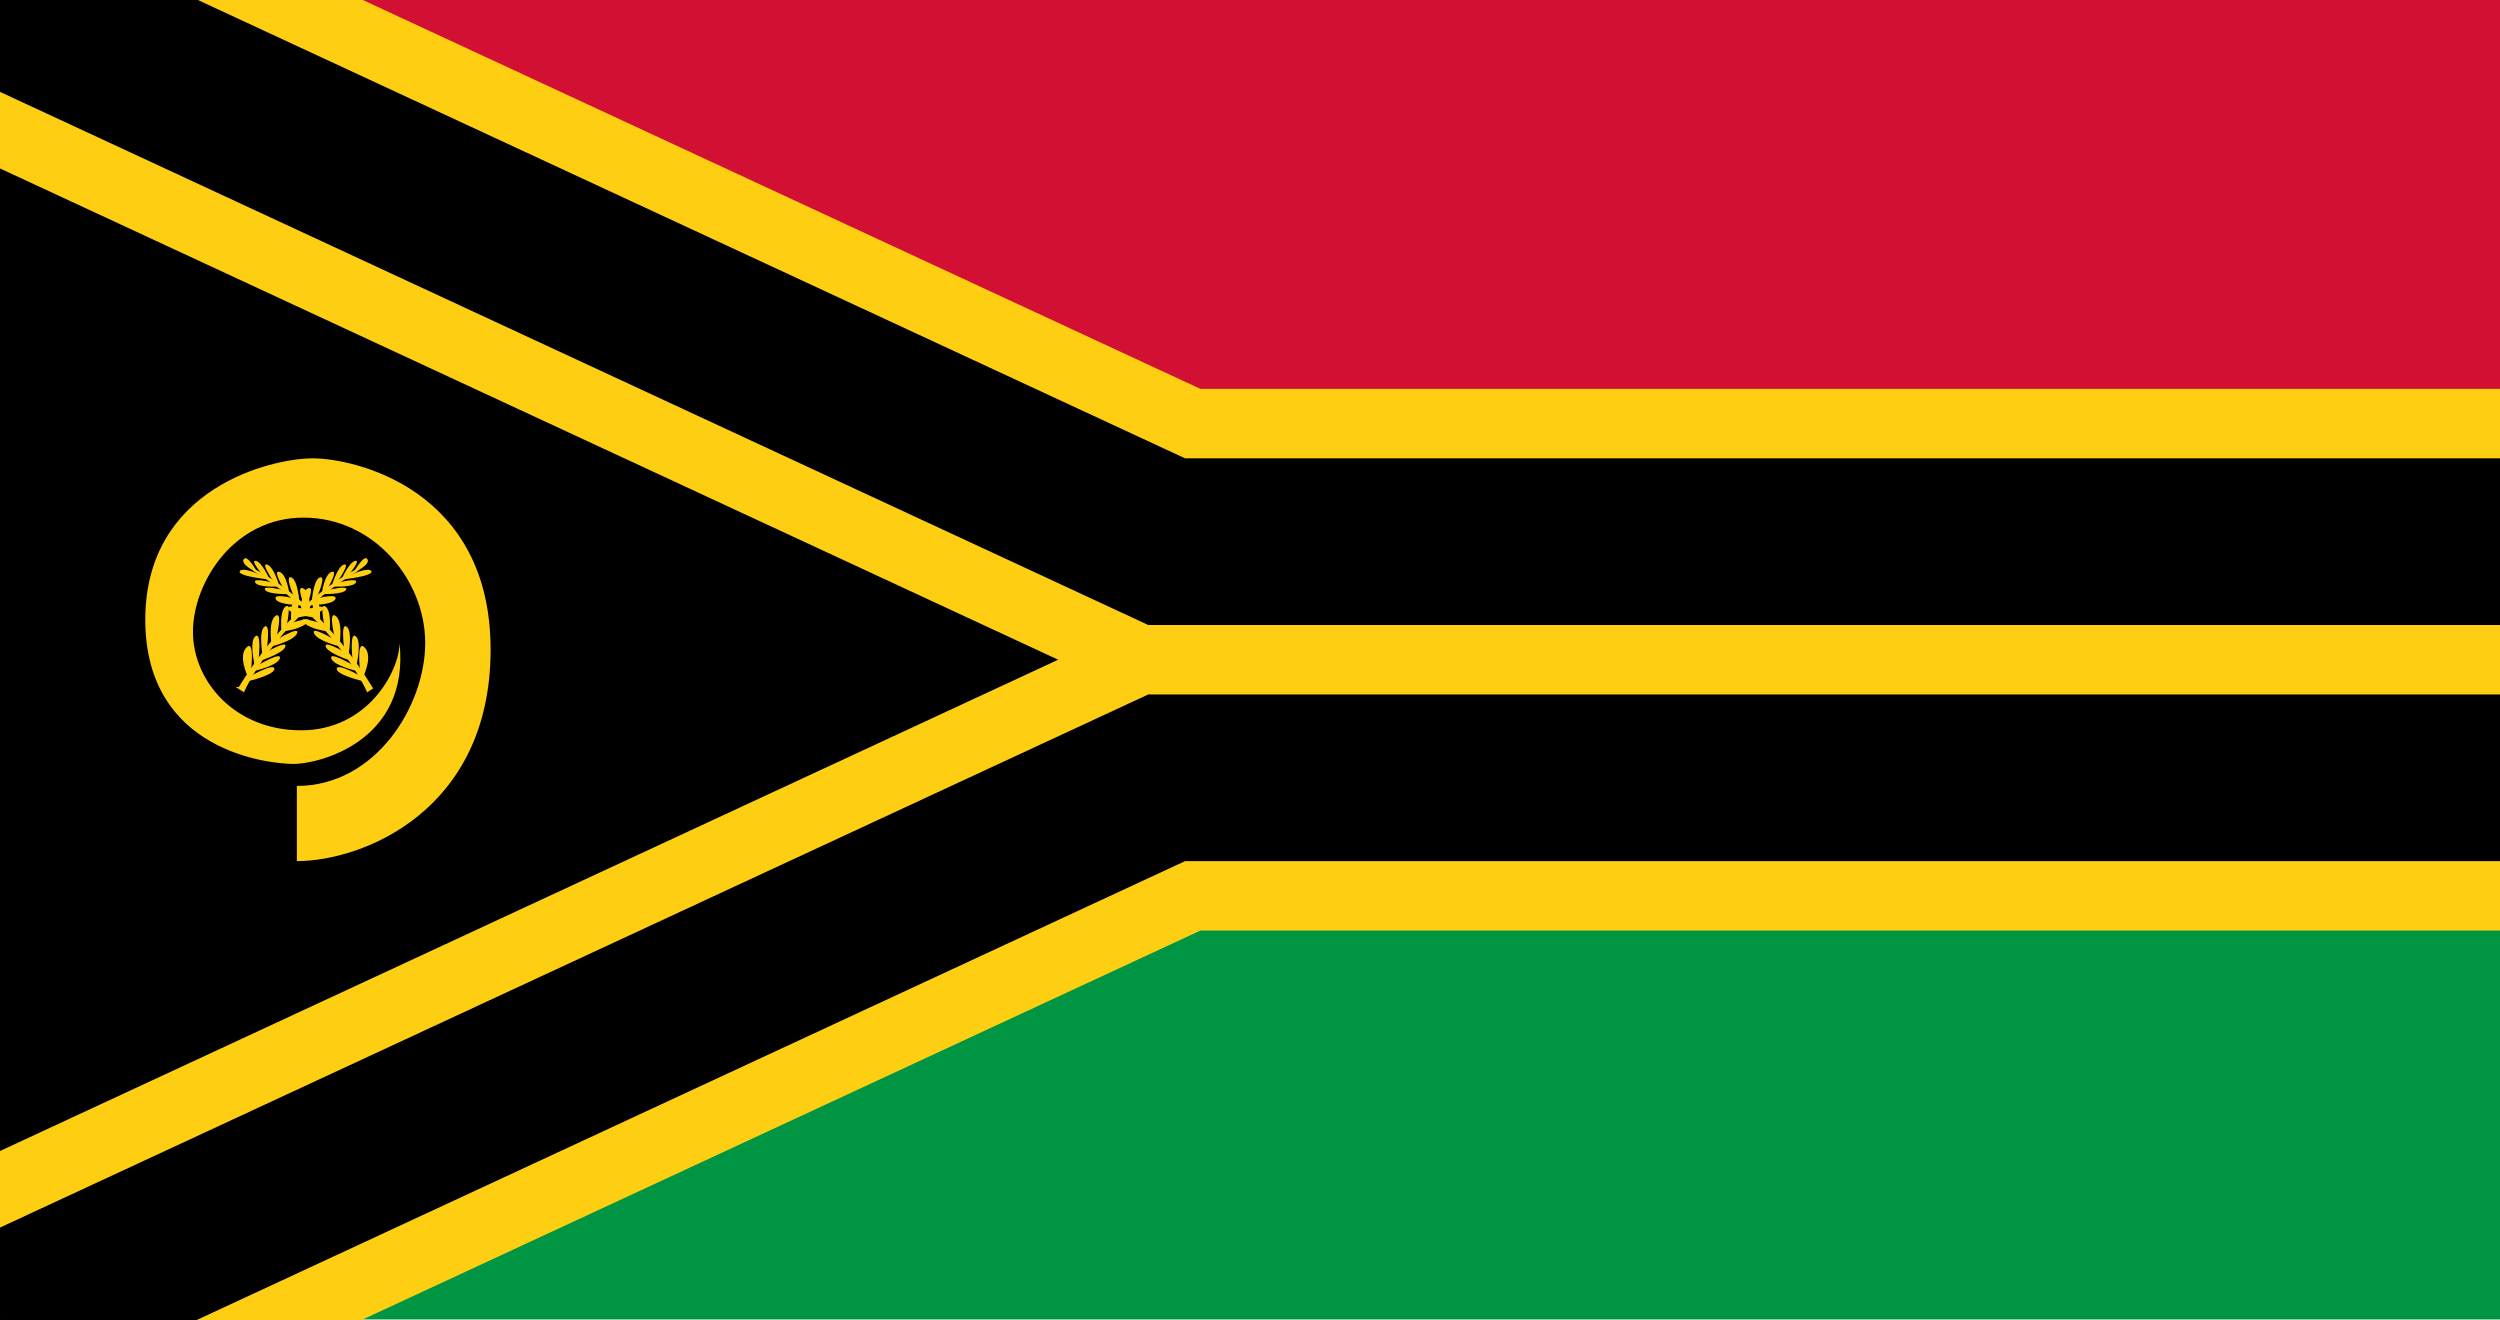
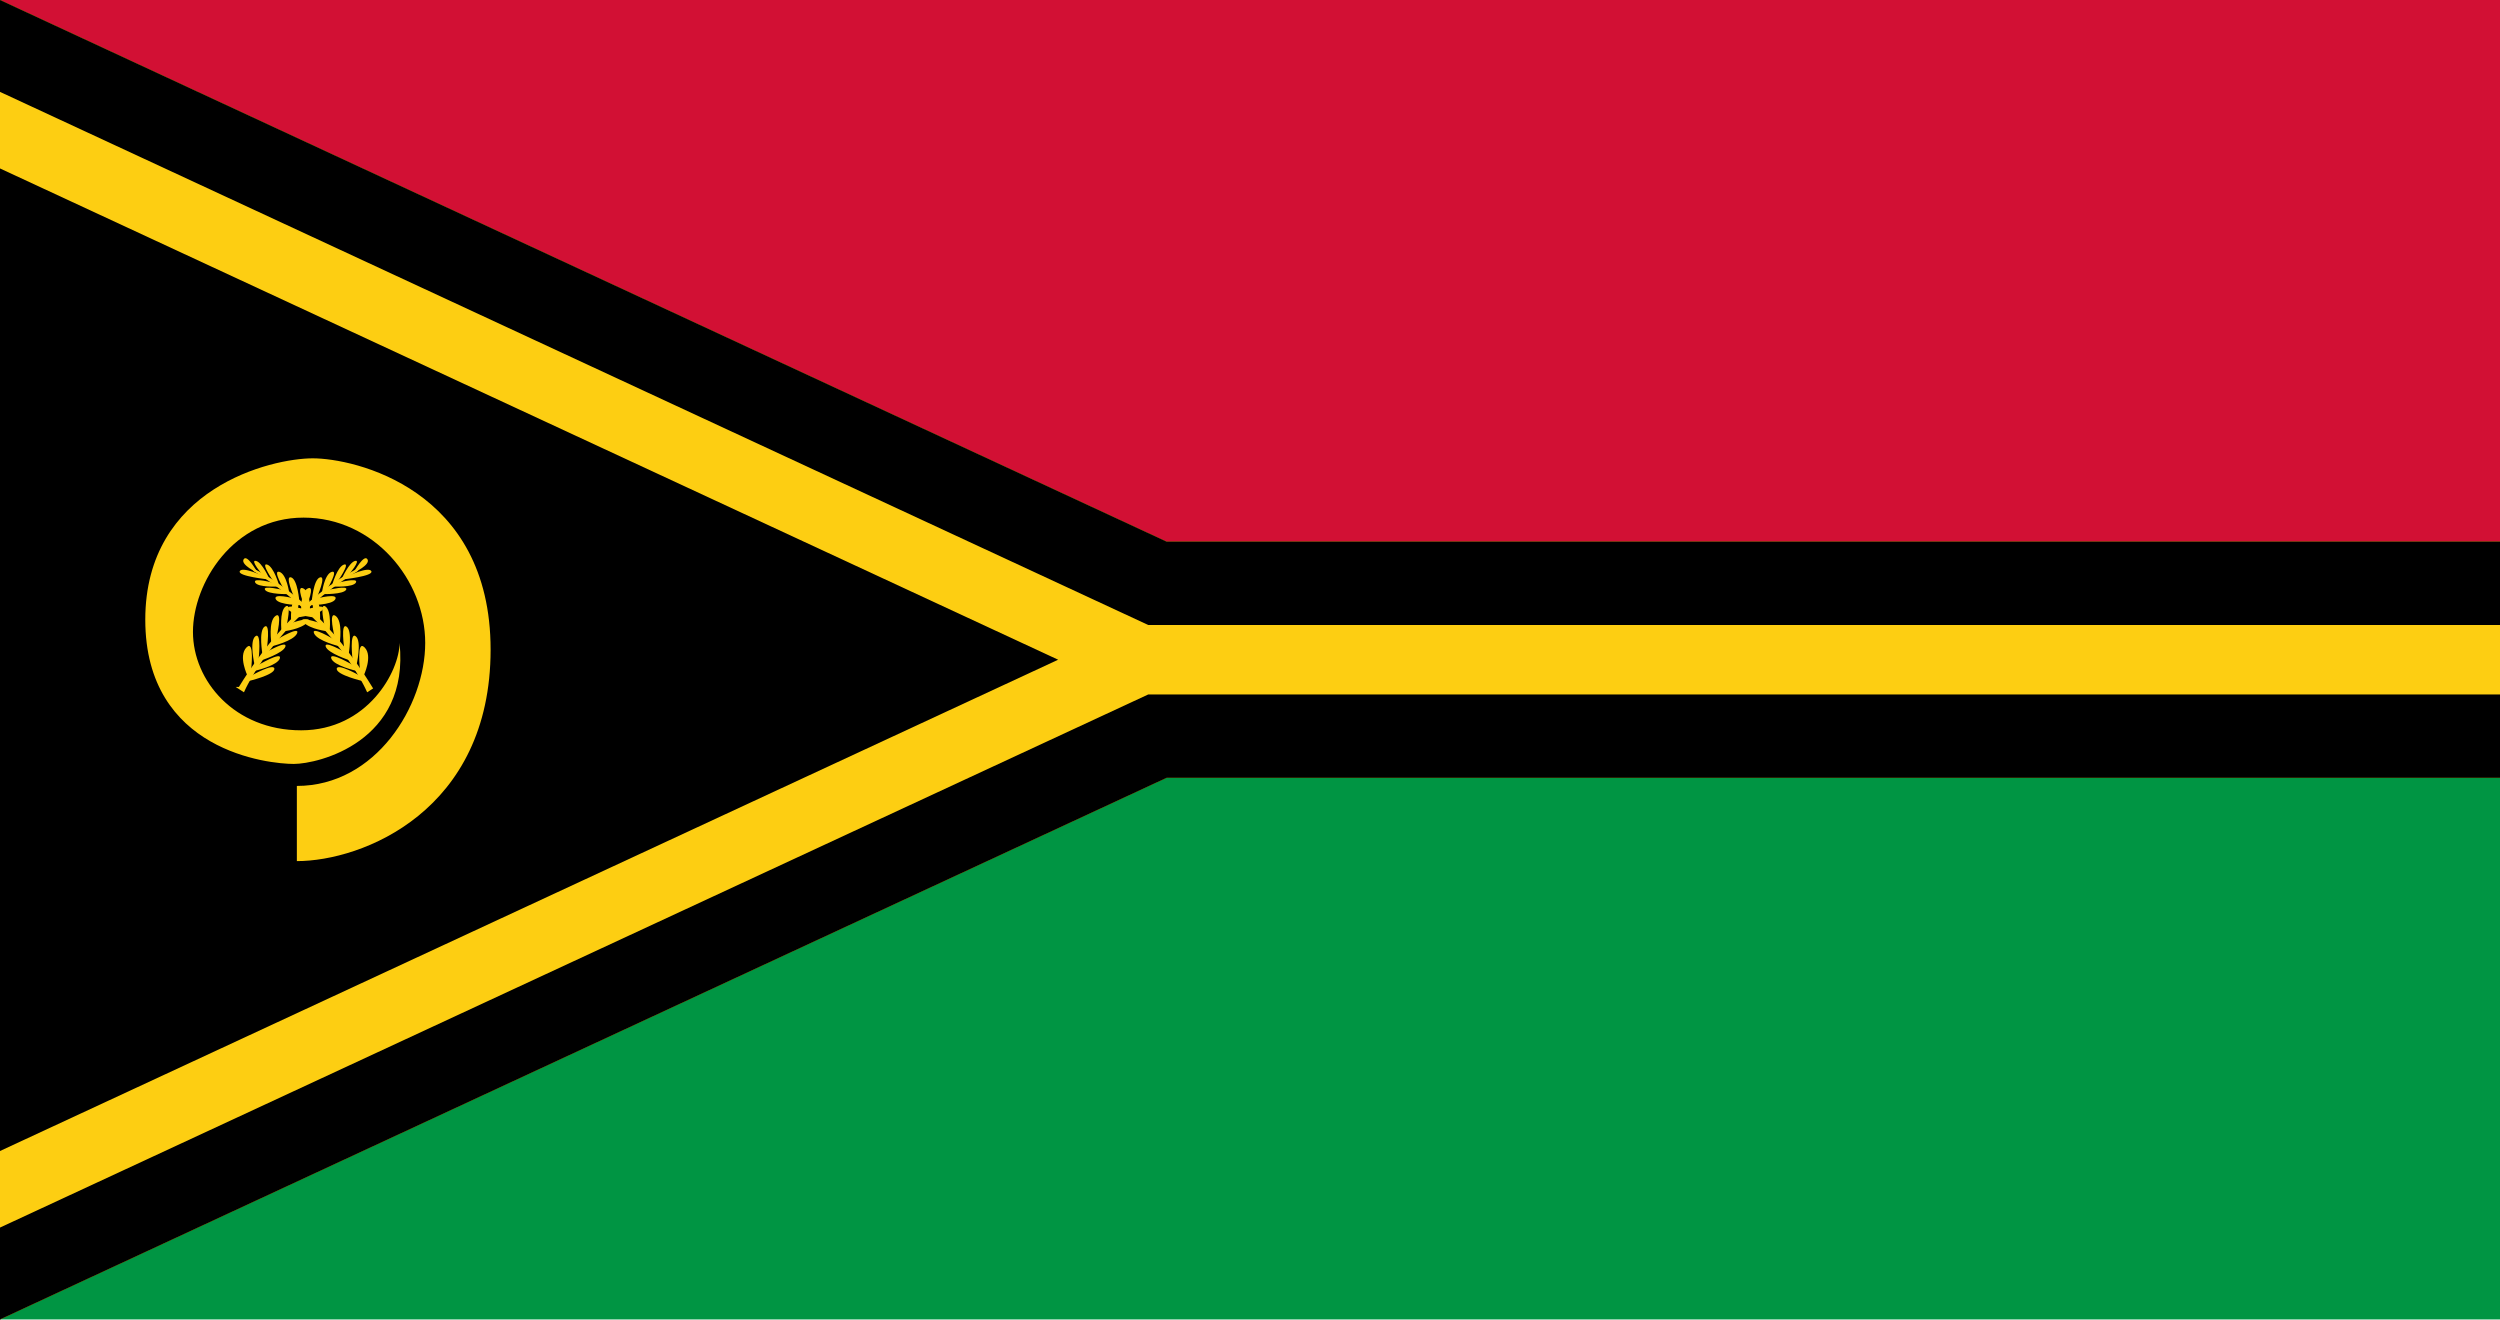
<svg xmlns="http://www.w3.org/2000/svg" xmlns:xlink="http://www.w3.org/1999/xlink" width="900" height="475">
  <clipPath id="c">
    <path d="M0,0V475L420,280H900V195H420z" fill="#000" />
  </clipPath>
  <rect width="900" height="475" fill="#009543" />
  <rect width="900" height="237.5" fill="#d21034" />
-   <g clip-path="urlES(#c)">
+   <g clip-path="url(#c)">
    <path d="M0,0 420,195H900V280H420L0,475" fill="#000" stroke="#fdce12" stroke-width="110" />
    <path d="M0,0 420,195H900M900,280H420L0,475" fill="none" stroke="#000" stroke-width="60" />
  </g>
  <g fill="#fdce12">
    <path d="m106.868,282.937v27.063c23.544,0,69.75-18.042,69.75-76.13,0-58.088-49.287-68.87-64.029-68.87-14.742,0-60.288,10.562-60.288,58.088s44.667,51.928,53.468,51.928c8.801,0,41.806-7.922,38.066-43.567,0,10.122-11.442,31.465-35.426,31.465-23.983,0-38.945-17.823-38.945-35.425,0-17.603,14.522-41.147,39.825-41.147,25.303,0,43.786,22.442,43.786,45.107,0,22.663-17.822,51.487-46.206,51.487z" />
    <g id="f">
      <path d="m86.24,247.704,1.403,0.907s11.139-25.413,41.091-43.483c-3.796,2.063-23.846,12.047-42.493,42.576z" stroke="#fdce12" stroke-width="0.833" />
      <path d="m89.128,243.331s-3.465-7.096-0.412-10.231c3.053-3.136,1.651,8.333,1.651,8.333l1.32-1.897s-2.063-8.664,0.248-10.479c2.31-1.815,1.155,8.333,1.155,8.333l1.403-1.815s-1.485-8.416,0.743-9.984c2.228-1.567,0.826,7.922,0.826,7.922l1.65-1.898s-1.238-8.003,1.485-9.901c2.723-1.898,0.33,7.591,0.33,7.591l1.815-1.98s-0.825-7.344,1.486-8.994c2.31-1.65,0.33,6.931,0.33,6.931l1.65-1.733s-0.495-6.848,1.732-8.416c2.228-1.568,0.165,6.518,0.165,6.518l1.733-1.651s-0.412-6.848,2.393-8.168-0.495,6.436-0.495,6.436l1.897-1.65s0.578-8.003,2.971-8.747c2.393-0.743-1.073,7.097-1.073,7.097l1.732-1.403s0.907-6.848,3.547-7.673c2.641-0.825-1.65,6.271-1.65,6.271l1.732-1.32s1.898-6.848,4.373-7.591c2.476-0.743-2.558,6.436-2.558,6.436l1.65-1.155s2.723-6.189,4.951-6.602c2.228-0.412-2.476,5.116-2.476,5.116l2.063-1.238s3.547-6.436,4.786-4.456c1.237,1.981-4.951,4.868-4.951,4.868l-2.063,1.155s7.509-3.547,8.417-1.732c0.907,1.815-10.314,2.971-10.314,2.971l-1.815,1.238s7.508-2.063,6.601-0.165c-0.908,1.897-8.333,1.485-8.333,1.485l-1.733,1.238s7.508-1.815,6.518-0.083-8.333,1.567-8.333,1.567l-1.815,1.486s7.343-1.898,6.271,0.33c-1.073,2.227-9.407,2.145-9.407,2.145l-2.062,1.897s7.756-2.64,7.096-0.577c-0.66,2.063-9.489,3.136-9.489,3.136l-1.98,1.98s8.333-2.805,5.858-0.247c-2.475,2.558-8.498,3.218-8.498,3.218l-2.393,2.888s8.252-4.951,7.096-2.145c-1.155,2.805-9.241,4.703-9.241,4.703l-1.65,1.98s7.426-4.291,6.683-1.897c-0.743,2.393-8.664,4.95-8.664,4.95l-1.32,1.816s8.746-5.198,8.003-2.558c-0.743,2.641-9.076,4.538-9.076,4.538l-1.073,1.65s8.086-4.62,8.168-2.393c0.083,2.228-9.489,4.456-9.489,4.456l-0.165-1.898z" />
    </g>
    <use xlink:href="#f" transform="matrix(-1,0,0,1,220,0)" />
  </g>
</svg>
